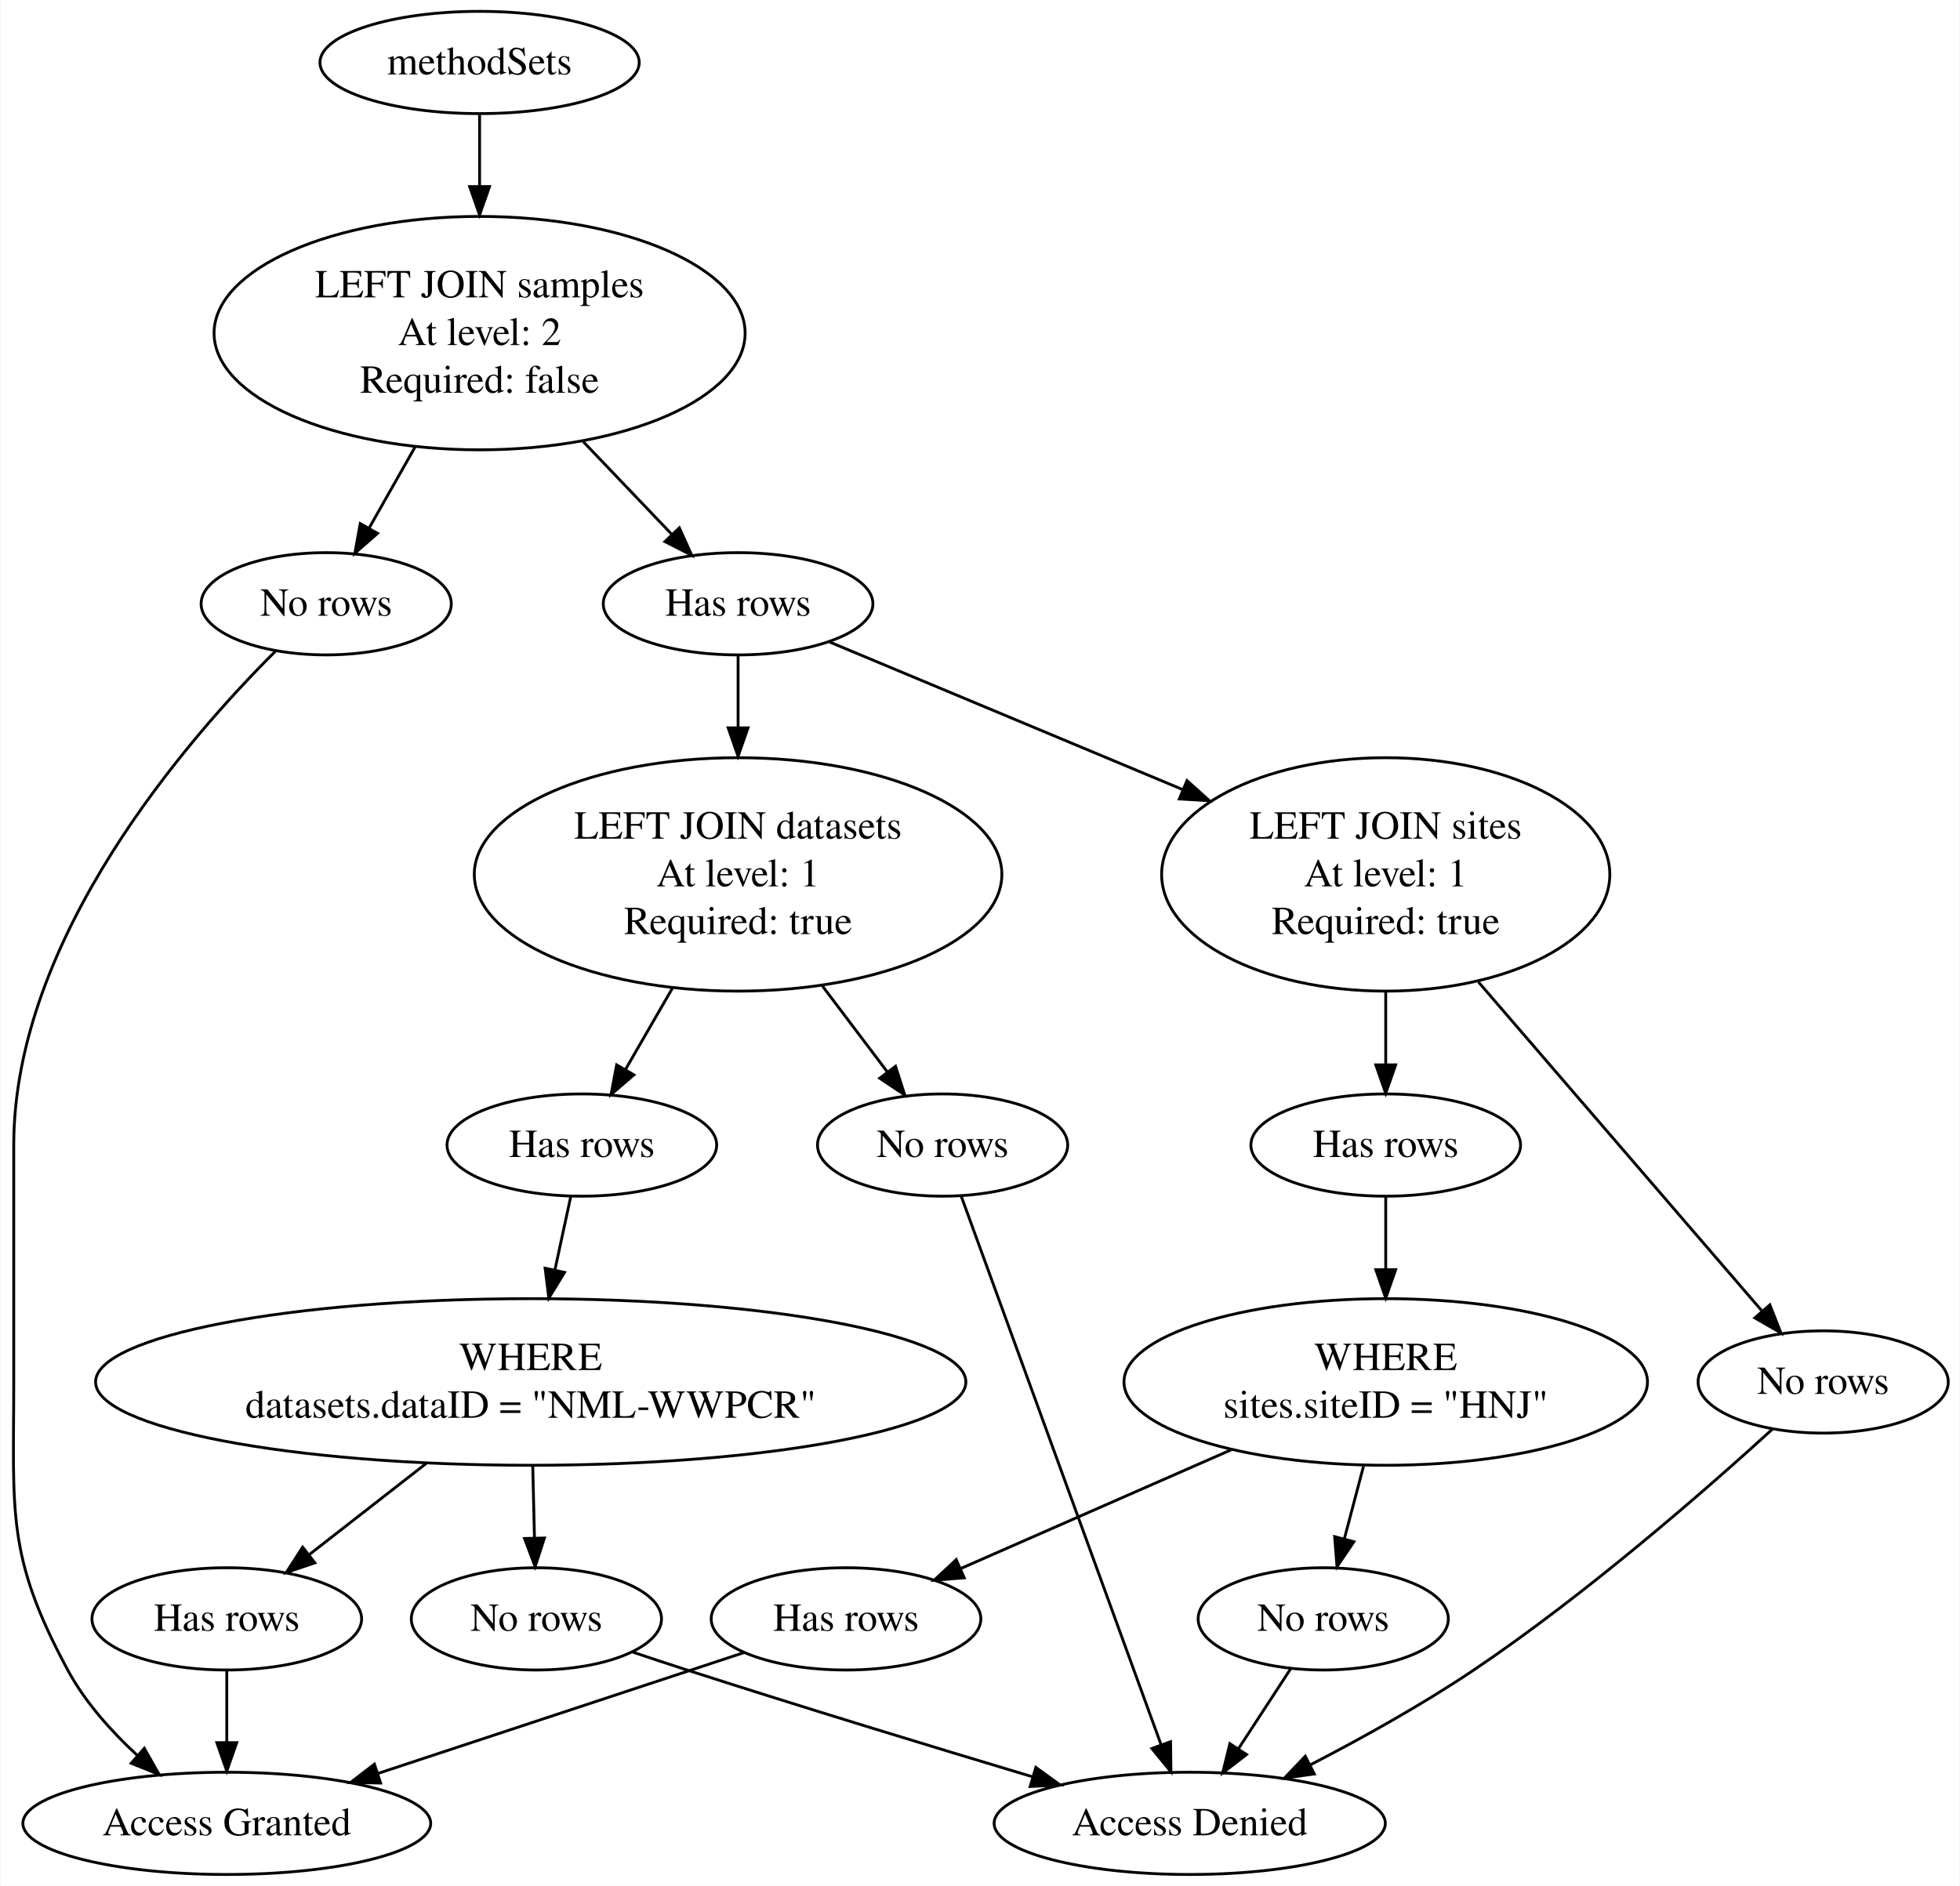
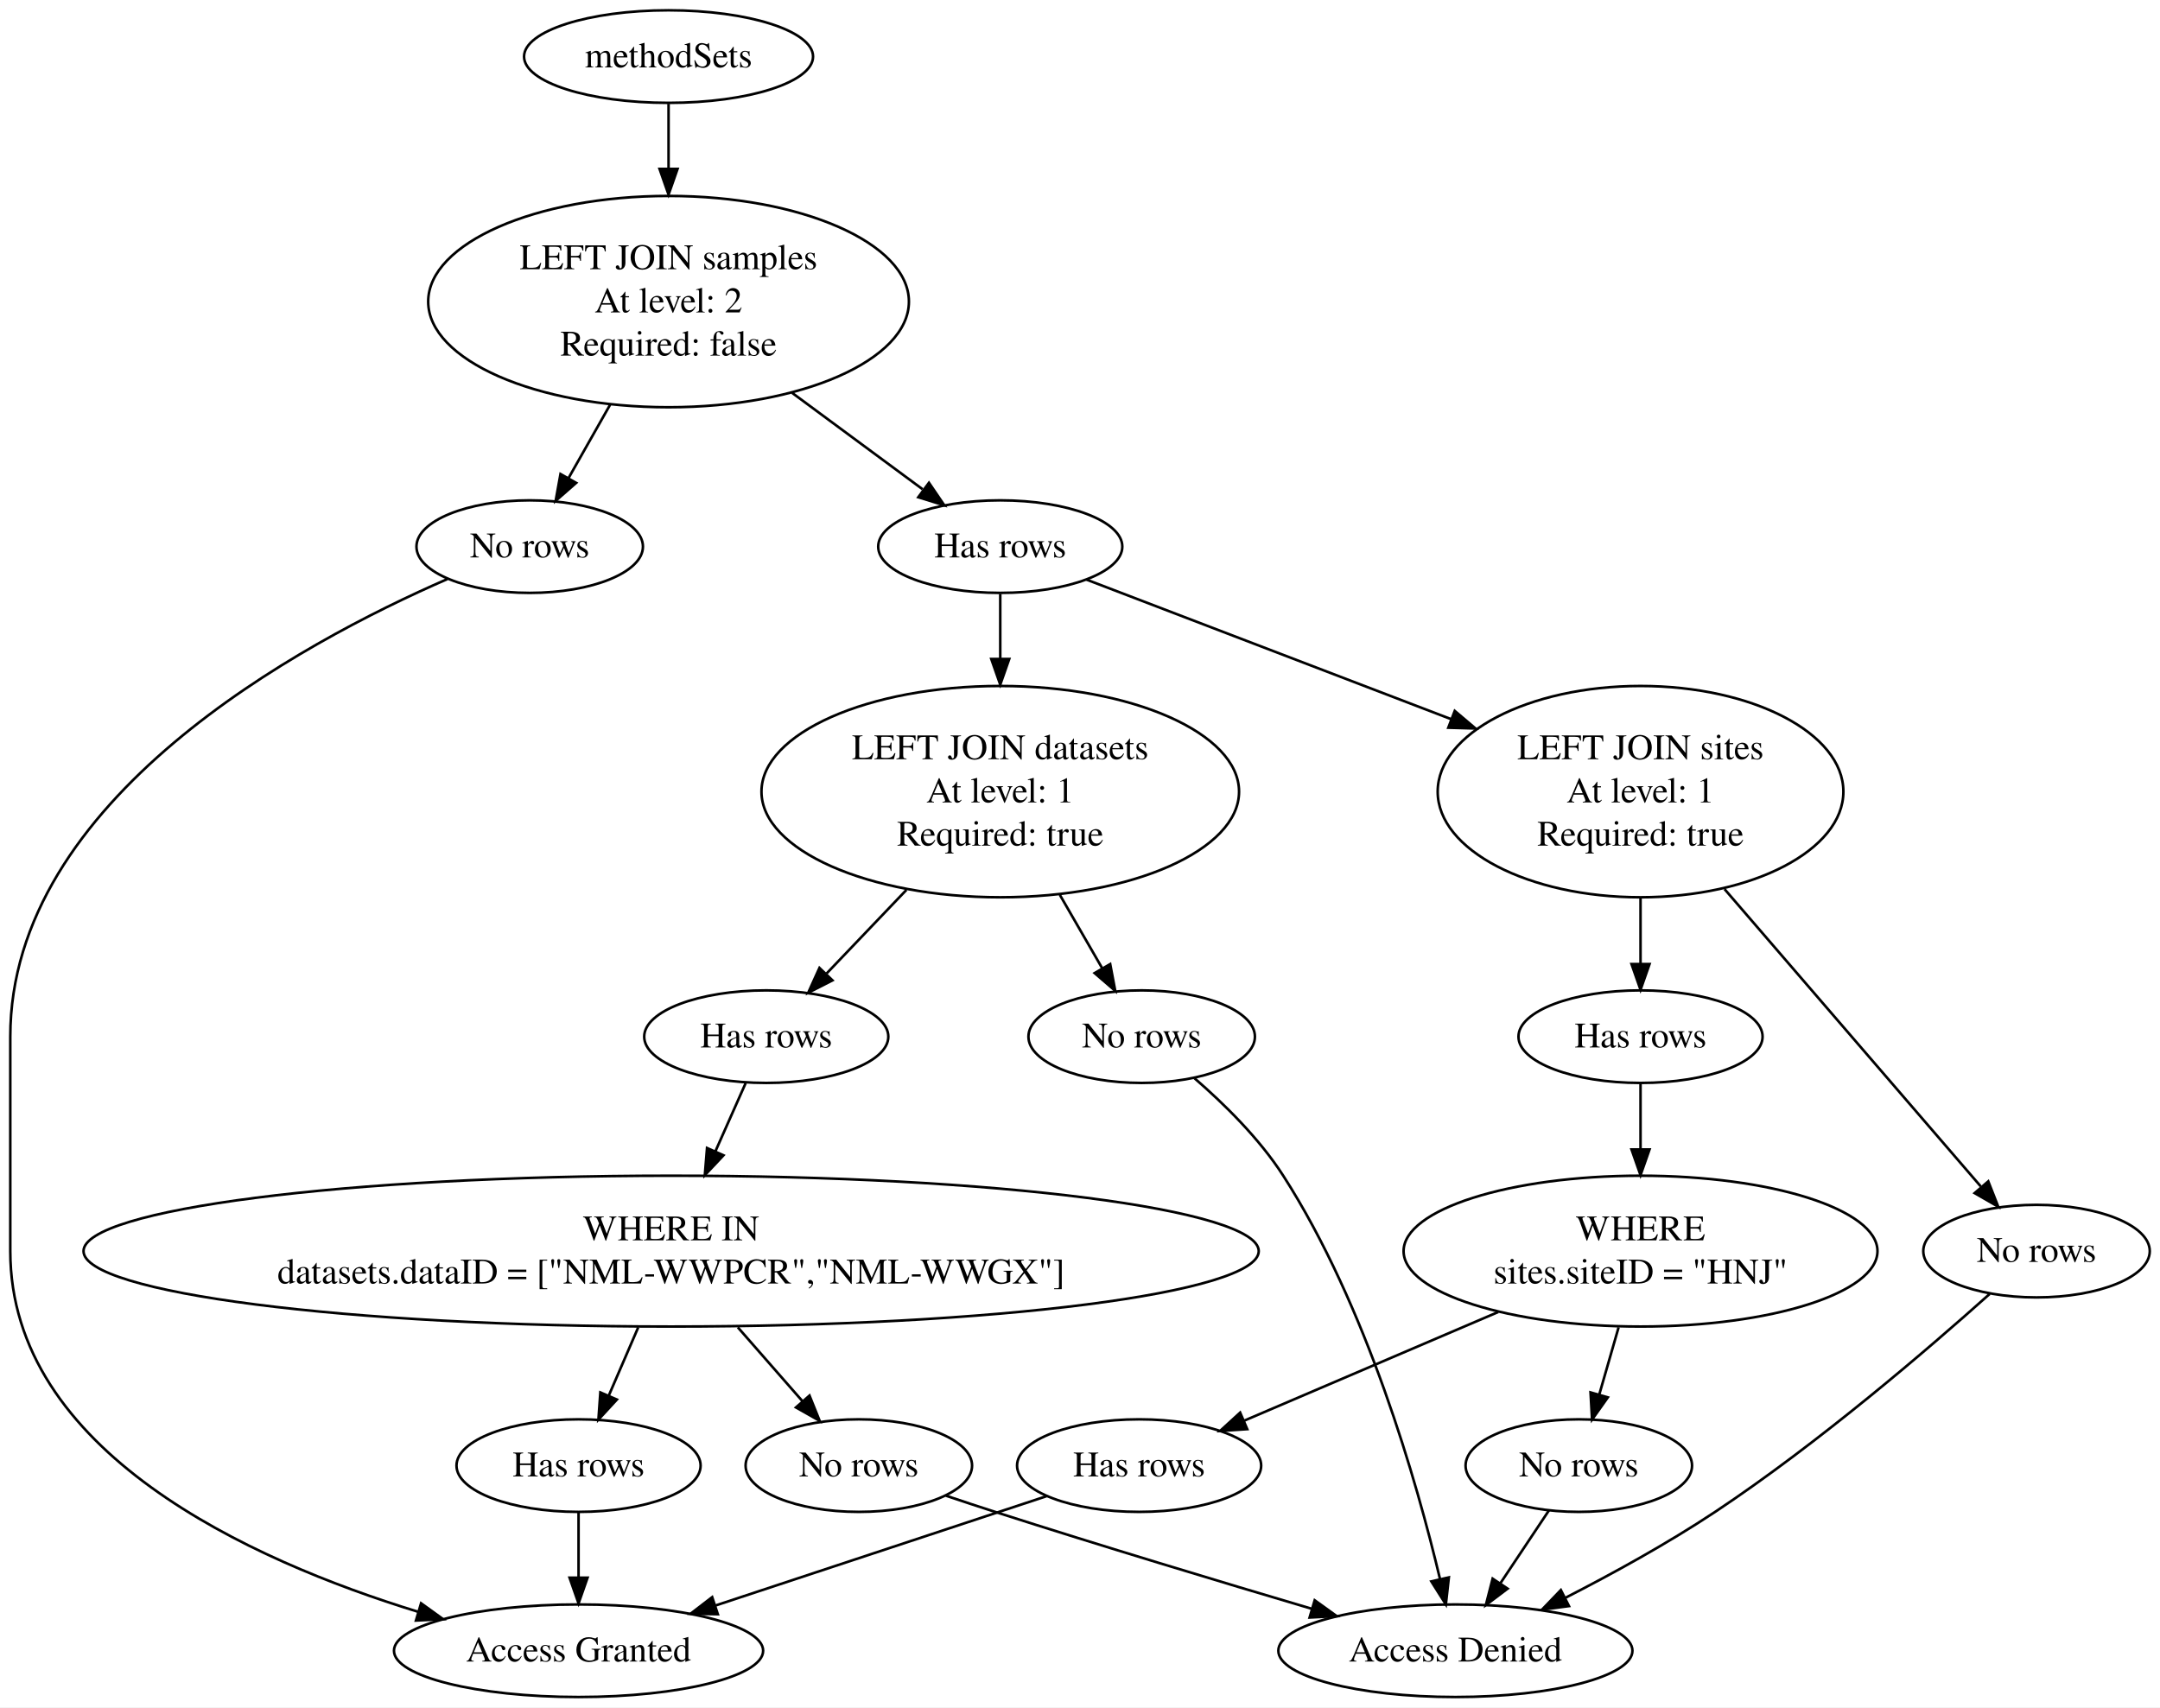
- <svg xmlns="http://www.w3.org/2000/svg" width="690pt" height="664pt" viewBox="0.00 0.00 689.71 664.01">
+ <svg xmlns="http://www.w3.org/2000/svg" width="840pt" height="664pt" viewBox="0.00 0.00 840.02 664.01">
  <g id="graph0" class="graph" transform="scale(1 1) rotate(0) translate(4 660.0114)">
-     <polygon fill="#ffffff" stroke="transparent" points="-4,4 -4,-660.011 685.711,-660.011 685.711,4 -4,4" />
+     <polygon fill="#ffffff" stroke="transparent" points="-4,4 -4,-660.011 836.021,-660.011 836.021,4 -4,4" />
    <g id="node1" class="node">
-       <ellipse fill="none" stroke="#000000" cx="164.69" cy="-638.011" rx="56.198" ry="18" />
-       <text text-anchor="middle" x="164.69" y="-633.811" font-family="Times,serif" font-size="14.00" fill="#000000">methodSets</text>
+       <ellipse fill="none" stroke="#000000" cx="256" cy="-638.011" rx="56.198" ry="18" />
+       <text text-anchor="middle" x="256" y="-633.811" font-family="Times,serif" font-size="14.00" fill="#000000">methodSets</text>
    </g>
    <g id="node2" class="node">
-       <ellipse fill="none" stroke="#000000" cx="164.69" cy="-542.716" rx="93.477" ry="41.091" />
-       <text text-anchor="middle" x="164.69" y="-555.316" font-family="Times,serif" font-size="14.00" fill="#000000">LEFT JOIN samples</text>
-       <text text-anchor="middle" x="164.69" y="-538.516" font-family="Times,serif" font-size="14.00" fill="#000000">At level: 2</text>
-       <text text-anchor="middle" x="164.69" y="-521.716" font-family="Times,serif" font-size="14.00" fill="#000000">Required: false</text>
+       <ellipse fill="none" stroke="#000000" cx="256" cy="-542.716" rx="93.477" ry="41.091" />
+       <text text-anchor="middle" x="256" y="-555.316" font-family="Times,serif" font-size="14.00" fill="#000000">LEFT JOIN samples</text>
+       <text text-anchor="middle" x="256" y="-538.516" font-family="Times,serif" font-size="14.00" fill="#000000">At level: 2</text>
+       <text text-anchor="middle" x="256" y="-521.716" font-family="Times,serif" font-size="14.00" fill="#000000">Required: false</text>
    </g>
    <g id="edge1" class="edge">
-       <path fill="none" stroke="#000000" d="M164.69,-619.638C164.69,-612.328 164.69,-603.519 164.69,-594.51" />
-       <polygon fill="#000000" stroke="#000000" points="168.19,-594.323 164.69,-584.324 161.19,-594.324 168.19,-594.323" />
+       <path fill="none" stroke="#000000" d="M256,-619.638C256,-612.328 256,-603.519 256,-594.51" />
+       <polygon fill="#000000" stroke="#000000" points="259.5,-594.323 256,-584.324 252.5,-594.324 259.5,-594.323" />
    </g>
    <g id="node3" class="node">
-       <ellipse fill="none" stroke="#000000" cx="255.69" cy="-447.421" rx="47.47" ry="18" />
-       <text text-anchor="middle" x="255.69" y="-443.221" font-family="Times,serif" font-size="14.00" fill="#000000">Has rows</text>
+       <ellipse fill="none" stroke="#000000" cx="385" cy="-447.421" rx="47.47" ry="18" />
+       <text text-anchor="middle" x="385" y="-443.221" font-family="Times,serif" font-size="14.00" fill="#000000">Has rows</text>
    </g>
    <g id="edge2" class="edge">
-       <path fill="none" stroke="#000000" d="M201.179,-504.505C211.635,-493.555 222.753,-481.913 232.202,-472.017" />
-       <polygon fill="#000000" stroke="#000000" points="235.003,-474.152 239.378,-464.503 229.941,-469.318 235.003,-474.152" />
+       <path fill="none" stroke="#000000" d="M304.035,-507.232C321.041,-494.669 339.684,-480.897 354.789,-469.738" />
+       <polygon fill="#000000" stroke="#000000" points="357.272,-472.256 363.236,-463.499 353.113,-466.626 357.272,-472.256" />
    </g>
    <g id="node18" class="node">
-       <ellipse fill="none" stroke="#000000" cx="110.69" cy="-447.421" rx="44.041" ry="18" />
-       <text text-anchor="middle" x="110.69" y="-443.221" font-family="Times,serif" font-size="14.00" fill="#000000">No rows</text>
+       <ellipse fill="none" stroke="#000000" cx="202" cy="-447.421" rx="44.041" ry="18" />
+       <text text-anchor="middle" x="202" y="-443.221" font-family="Times,serif" font-size="14.00" fill="#000000">No rows</text>
    </g>
    <g id="edge21" class="edge">
-       <path fill="none" stroke="#000000" d="M141.946,-502.579C136.469,-492.914 130.753,-482.827 125.729,-473.961" />
-       <polygon fill="#000000" stroke="#000000" points="128.759,-472.209 120.784,-465.234 122.668,-475.66 128.759,-472.209" />
+       <path fill="none" stroke="#000000" d="M233.256,-502.579C227.779,-492.914 222.063,-482.827 217.039,-473.961" />
+       <polygon fill="#000000" stroke="#000000" points="220.069,-472.209 212.094,-465.234 213.979,-475.66 220.069,-472.209" />
    </g>
    <g id="node4" class="node">
-       <ellipse fill="none" stroke="#000000" cx="483.69" cy="-352.126" rx="78.888" ry="41.091" />
-       <text text-anchor="middle" x="483.69" y="-364.726" font-family="Times,serif" font-size="14.00" fill="#000000">LEFT JOIN sites</text>
-       <text text-anchor="middle" x="483.69" y="-347.926" font-family="Times,serif" font-size="14.00" fill="#000000">At level: 1</text>
-       <text text-anchor="middle" x="483.69" y="-331.126" font-family="Times,serif" font-size="14.00" fill="#000000">Required: true</text>
+       <ellipse fill="none" stroke="#000000" cx="634" cy="-352.126" rx="78.888" ry="41.091" />
+       <text text-anchor="middle" x="634" y="-364.726" font-family="Times,serif" font-size="14.00" fill="#000000">LEFT JOIN sites</text>
+       <text text-anchor="middle" x="634" y="-347.926" font-family="Times,serif" font-size="14.00" fill="#000000">At level: 1</text>
+       <text text-anchor="middle" x="634" y="-331.126" font-family="Times,serif" font-size="14.00" fill="#000000">Required: true</text>
    </g>
    <g id="edge3" class="edge">
-       <path fill="none" stroke="#000000" d="M287.873,-433.97C320.055,-420.519 370.622,-399.384 412.308,-381.961" />
-       <polygon fill="#000000" stroke="#000000" points="413.725,-385.162 421.602,-378.077 411.026,-378.704 413.725,-385.162" />
+       <path fill="none" stroke="#000000" d="M418.581,-434.569C454.721,-420.738 513.334,-398.307 560.303,-380.331" />
+       <polygon fill="#000000" stroke="#000000" points="561.745,-383.527 569.833,-376.684 559.243,-376.989 561.745,-383.527" />
    </g>
    <g id="node12" class="node">
-       <ellipse fill="none" stroke="#000000" cx="255.69" cy="-352.126" rx="92.866" ry="41.091" />
-       <text text-anchor="middle" x="255.69" y="-364.726" font-family="Times,serif" font-size="14.00" fill="#000000">LEFT JOIN datasets</text>
-       <text text-anchor="middle" x="255.69" y="-347.926" font-family="Times,serif" font-size="14.00" fill="#000000">At level: 1</text>
-       <text text-anchor="middle" x="255.69" y="-331.126" font-family="Times,serif" font-size="14.00" fill="#000000">Required: true</text>
+       <ellipse fill="none" stroke="#000000" cx="385" cy="-352.126" rx="92.866" ry="41.091" />
+       <text text-anchor="middle" x="385" y="-364.726" font-family="Times,serif" font-size="14.00" fill="#000000">LEFT JOIN datasets</text>
+       <text text-anchor="middle" x="385" y="-347.926" font-family="Times,serif" font-size="14.00" fill="#000000">At level: 1</text>
+       <text text-anchor="middle" x="385" y="-331.126" font-family="Times,serif" font-size="14.00" fill="#000000">Required: true</text>
    </g>
    <g id="edge12" class="edge">
-       <path fill="none" stroke="#000000" d="M255.69,-429.048C255.69,-421.738 255.69,-412.929 255.69,-403.92" />
-       <polygon fill="#000000" stroke="#000000" points="259.19,-403.733 255.69,-393.733 252.19,-403.733 259.19,-403.733" />
+       <path fill="none" stroke="#000000" d="M385,-429.048C385,-421.738 385,-412.929 385,-403.92" />
+       <polygon fill="#000000" stroke="#000000" points="388.5,-403.733 385,-393.733 381.5,-403.733 388.5,-403.733" />
    </g>
    <g id="node5" class="node">
-       <ellipse fill="none" stroke="#000000" cx="483.69" cy="-256.831" rx="47.47" ry="18" />
-       <text text-anchor="middle" x="483.69" y="-252.631" font-family="Times,serif" font-size="14.00" fill="#000000">Has rows</text>
+       <ellipse fill="none" stroke="#000000" cx="634" cy="-256.831" rx="47.47" ry="18" />
+       <text text-anchor="middle" x="634" y="-252.631" font-family="Times,serif" font-size="14.00" fill="#000000">Has rows</text>
    </g>
    <g id="edge4" class="edge">
-       <path fill="none" stroke="#000000" d="M483.69,-310.606C483.69,-302.054 483.69,-293.235 483.69,-285.274" />
-       <polygon fill="#000000" stroke="#000000" points="487.19,-285.057 483.69,-275.057 480.19,-285.057 487.19,-285.057" />
+       <path fill="none" stroke="#000000" d="M634,-310.606C634,-302.054 634,-293.235 634,-285.274" />
+       <polygon fill="#000000" stroke="#000000" points="637.5,-285.057 634,-275.057 630.5,-285.057 637.5,-285.057" />
    </g>
    <g id="node11" class="node">
-       <ellipse fill="none" stroke="#000000" cx="637.69" cy="-173.416" rx="44.041" ry="18" />
-       <text text-anchor="middle" x="637.69" y="-169.216" font-family="Times,serif" font-size="14.00" fill="#000000">No rows</text>
+       <ellipse fill="none" stroke="#000000" cx="788" cy="-173.416" rx="44.041" ry="18" />
+       <text text-anchor="middle" x="788" y="-169.216" font-family="Times,serif" font-size="14.00" fill="#000000">No rows</text>
    </g>
    <g id="edge10" class="edge">
-       <path fill="none" stroke="#000000" d="M516.349,-314.226C546.371,-279.387 590.035,-228.717 615.98,-198.61" />
-       <polygon fill="#000000" stroke="#000000" points="618.925,-200.553 622.801,-190.693 613.622,-195.984 618.925,-200.553" />
+       <path fill="none" stroke="#000000" d="M666.659,-314.226C696.681,-279.387 740.345,-228.717 766.29,-198.61" />
+       <polygon fill="#000000" stroke="#000000" points="769.235,-200.553 773.111,-190.693 763.932,-195.984 769.235,-200.553" />
    </g>
    <g id="node6" class="node">
-       <ellipse fill="none" stroke="#000000" cx="483.69" cy="-173.416" rx="92.149" ry="29.331" />
-       <text text-anchor="middle" x="483.69" y="-177.616" font-family="Times,serif" font-size="14.00" fill="#000000">WHERE</text>
-       <text text-anchor="middle" x="483.69" y="-160.816" font-family="Times,serif" font-size="14.00" fill="#000000">sites.siteID = "HNJ"</text>
+       <ellipse fill="none" stroke="#000000" cx="634" cy="-173.416" rx="92.149" ry="29.331" />
+       <text text-anchor="middle" x="634" y="-177.616" font-family="Times,serif" font-size="14.00" fill="#000000">WHERE</text>
+       <text text-anchor="middle" x="634" y="-160.816" font-family="Times,serif" font-size="14.00" fill="#000000">sites.siteID = "HNJ"</text>
    </g>
    <g id="edge5" class="edge">
-       <path fill="none" stroke="#000000" d="M483.69,-238.731C483.69,-231.142 483.69,-221.997 483.69,-212.986" />
-       <polygon fill="#000000" stroke="#000000" points="487.19,-212.959 483.69,-202.959 480.19,-212.959 487.19,-212.959" />
+       <path fill="none" stroke="#000000" d="M634,-238.731C634,-231.142 634,-221.997 634,-212.986" />
+       <polygon fill="#000000" stroke="#000000" points="637.5,-212.959 634,-202.959 630.5,-212.959 637.5,-212.959" />
    </g>
    <g id="node7" class="node">
-       <ellipse fill="none" stroke="#000000" cx="293.69" cy="-90" rx="47.47" ry="18" />
-       <text text-anchor="middle" x="293.69" y="-85.8" font-family="Times,serif" font-size="14.00" fill="#000000">Has rows</text>
+       <ellipse fill="none" stroke="#000000" cx="439" cy="-90" rx="47.47" ry="18" />
+       <text text-anchor="middle" x="439" y="-85.8" font-family="Times,serif" font-size="14.00" fill="#000000">Has rows</text>
    </g>
    <g id="edge6" class="edge">
-       <path fill="none" stroke="#000000" d="M429.243,-149.512C398.933,-136.205 361.842,-119.921 334.126,-107.753" />
-       <polygon fill="#000000" stroke="#000000" points="335.303,-104.447 324.74,-103.632 332.489,-110.857 335.303,-104.447" />
+       <path fill="none" stroke="#000000" d="M578.642,-149.735C547.181,-136.277 508.47,-119.717 479.792,-107.45" />
+       <polygon fill="#000000" stroke="#000000" points="481.046,-104.18 470.476,-103.464 478.293,-110.615 481.046,-104.18" />
    </g>
    <g id="node9" class="node">
-       <ellipse fill="none" stroke="#000000" cx="461.69" cy="-90" rx="44.041" ry="18" />
-       <text text-anchor="middle" x="461.69" y="-85.8" font-family="Times,serif" font-size="14.00" fill="#000000">No rows</text>
+       <ellipse fill="none" stroke="#000000" cx="610" cy="-90" rx="44.041" ry="18" />
+       <text text-anchor="middle" x="610" y="-85.8" font-family="Times,serif" font-size="14.00" fill="#000000">No rows</text>
    </g>
    <g id="edge8" class="edge">
-       <path fill="none" stroke="#000000" d="M475.872,-143.772C473.683,-135.474 471.311,-126.48 469.144,-118.265" />
-       <polygon fill="#000000" stroke="#000000" points="472.474,-117.163 466.539,-108.387 465.705,-118.948 472.474,-117.163" />
+       <path fill="none" stroke="#000000" d="M625.471,-143.772C623.019,-135.249 620.355,-125.991 617.94,-117.597" />
+       <polygon fill="#000000" stroke="#000000" points="621.277,-116.537 615.149,-107.895 614.55,-118.473 621.277,-116.537" />
    </g>
    <g id="node8" class="node">
-       <ellipse fill="none" stroke="#000000" cx="75.69" cy="-18" rx="71.787" ry="18" />
-       <text text-anchor="middle" x="75.69" y="-13.8" font-family="Times,serif" font-size="14.00" fill="#000000">Access Granted</text>
+       <ellipse fill="none" stroke="#000000" cx="221" cy="-18" rx="71.787" ry="18" />
+       <text text-anchor="middle" x="221" y="-13.8" font-family="Times,serif" font-size="14.00" fill="#000000">Access Granted</text>
    </g>
    <g id="edge7" class="edge">
-       <path fill="none" stroke="#000000" d="M257.692,-78.111C222.611,-66.524 168.859,-48.772 128.854,-35.559" />
-       <polygon fill="#000000" stroke="#000000" points="129.85,-32.202 119.257,-32.389 127.655,-38.849 129.85,-32.202" />
+       <path fill="none" stroke="#000000" d="M403.002,-78.111C367.921,-66.524 314.169,-48.772 274.164,-35.559" />
+       <polygon fill="#000000" stroke="#000000" points="275.16,-32.202 264.567,-32.389 272.965,-38.849 275.16,-32.202" />
    </g>
    <g id="node10" class="node">
-       <ellipse fill="none" stroke="#000000" cx="414.69" cy="-18" rx="68.858" ry="18" />
-       <text text-anchor="middle" x="414.69" y="-13.8" font-family="Times,serif" font-size="14.00" fill="#000000">Access Denied</text>
+       <ellipse fill="none" stroke="#000000" cx="562" cy="-18" rx="68.858" ry="18" />
+       <text text-anchor="middle" x="562" y="-13.8" font-family="Times,serif" font-size="14.00" fill="#000000">Access Denied</text>
    </g>
    <g id="edge9" class="edge">
-       <path fill="none" stroke="#000000" d="M450.312,-72.571C444.795,-64.118 438.05,-53.785 431.919,-44.393" />
-       <polygon fill="#000000" stroke="#000000" points="434.686,-42.23 426.289,-35.769 428.824,-46.056 434.686,-42.23" />
+       <path fill="none" stroke="#000000" d="M598.38,-72.571C592.688,-64.031 585.715,-53.572 579.402,-44.103" />
+       <polygon fill="#000000" stroke="#000000" points="582.305,-42.148 573.846,-35.769 576.481,-46.031 582.305,-42.148" />
    </g>
    <g id="edge11" class="edge">
-       <path fill="none" stroke="#000000" d="M619.812,-156.776C596.62,-135.648 554.414,-98.731 514.69,-72 496.568,-59.806 475.42,-48.06 457.25,-38.655" />
-       <polygon fill="#000000" stroke="#000000" points="458.551,-35.389 448.053,-33.96 455.368,-41.624 458.551,-35.389" />
+       <path fill="none" stroke="#000000" d="M769.801,-156.782C746.199,-135.659 703.272,-98.749 663,-72 644.58,-59.766 623.104,-47.97 604.702,-38.541" />
+       <polygon fill="#000000" stroke="#000000" points="606.172,-35.362 595.668,-33.974 603.014,-41.609 606.172,-35.362" />
    </g>
    <g id="node13" class="node">
-       <ellipse fill="none" stroke="#000000" cx="200.69" cy="-256.831" rx="47.47" ry="18" />
-       <text text-anchor="middle" x="200.69" y="-252.631" font-family="Times,serif" font-size="14.00" fill="#000000">Has rows</text>
+       <ellipse fill="none" stroke="#000000" cx="294" cy="-256.831" rx="47.47" ry="18" />
+       <text text-anchor="middle" x="294" y="-252.631" font-family="Times,serif" font-size="14.00" fill="#000000">Has rows</text>
    </g>
    <g id="edge13" class="edge">
-       <path fill="none" stroke="#000000" d="M232.524,-311.989C226.946,-302.324 221.124,-292.237 216.007,-283.371" />
-       <polygon fill="#000000" stroke="#000000" points="219,-281.555 210.97,-274.644 212.938,-285.054 219,-281.555" />
+       <path fill="none" stroke="#000000" d="M348.511,-313.915C338.055,-302.965 326.937,-291.322 317.488,-281.427" />
+       <polygon fill="#000000" stroke="#000000" points="319.749,-278.728 310.312,-273.913 314.687,-283.562 319.749,-278.728" />
    </g>
    <g id="node17" class="node">
-       <ellipse fill="none" stroke="#000000" cx="327.69" cy="-256.831" rx="44.041" ry="18" />
-       <text text-anchor="middle" x="327.69" y="-252.631" font-family="Times,serif" font-size="14.00" fill="#000000">No rows</text>
+       <ellipse fill="none" stroke="#000000" cx="440" cy="-256.831" rx="44.041" ry="18" />
+       <text text-anchor="middle" x="440" y="-252.631" font-family="Times,serif" font-size="14.00" fill="#000000">No rows</text>
    </g>
    <g id="edge19" class="edge">
-       <path fill="none" stroke="#000000" d="M285.391,-312.816C293.102,-302.61 301.211,-291.877 308.243,-282.57" />
-       <polygon fill="#000000" stroke="#000000" points="311.12,-284.569 314.355,-274.48 305.534,-280.349 311.12,-284.569" />
+       <path fill="none" stroke="#000000" d="M408.166,-311.989C413.743,-302.324 419.565,-292.237 424.682,-283.371" />
+       <polygon fill="#000000" stroke="#000000" points="427.752,-285.054 429.719,-274.644 421.689,-281.555 427.752,-285.054" />
    </g>
    <g id="node14" class="node">
-       <ellipse fill="none" stroke="#000000" cx="182.69" cy="-173.416" rx="153.196" ry="29.331" />
-       <text text-anchor="middle" x="182.69" y="-177.616" font-family="Times,serif" font-size="14.00" fill="#000000">WHERE</text>
-       <text text-anchor="middle" x="182.69" y="-160.816" font-family="Times,serif" font-size="14.00" fill="#000000">datasets.dataID = "NML-WWPCR"</text>
+       <ellipse fill="none" stroke="#000000" cx="257" cy="-173.416" rx="228.52" ry="29.331" />
+       <text text-anchor="middle" x="257" y="-177.616" font-family="Times,serif" font-size="14.00" fill="#000000">WHERE IN</text>
+       <text text-anchor="middle" x="257" y="-160.816" font-family="Times,serif" font-size="14.00" fill="#000000">datasets.dataID = ["NML-WWPCR","NML-WWGX"]</text>
    </g>
    <g id="edge14" class="edge">
-       <path fill="none" stroke="#000000" d="M196.784,-238.731C195.146,-231.142 193.173,-221.997 191.229,-212.986" />
-       <polygon fill="#000000" stroke="#000000" points="194.595,-211.995 189.065,-202.959 187.753,-213.472 194.595,-211.995" />
+       <path fill="none" stroke="#000000" d="M285.972,-238.731C282.497,-230.897 278.286,-221.406 274.165,-212.114" />
+       <polygon fill="#000000" stroke="#000000" points="277.358,-210.681 270.104,-202.959 270.959,-213.519 277.358,-210.681" />
    </g>
    <g id="node15" class="node">
-       <ellipse fill="none" stroke="#000000" cx="75.69" cy="-90" rx="47.47" ry="18" />
-       <text text-anchor="middle" x="75.69" y="-85.8" font-family="Times,serif" font-size="14.00" fill="#000000">Has rows</text>
+       <ellipse fill="none" stroke="#000000" cx="221" cy="-90" rx="47.47" ry="18" />
+       <text text-anchor="middle" x="221" y="-85.8" font-family="Times,serif" font-size="14.00" fill="#000000">Has rows</text>
    </g>
    <g id="edge15" class="edge">
-       <path fill="none" stroke="#000000" d="M145.867,-144.709C132.378,-134.193 117.319,-122.453 104.619,-112.552" />
-       <polygon fill="#000000" stroke="#000000" points="106.693,-109.731 96.654,-106.343 102.389,-115.252 106.693,-109.731" />
+       <path fill="none" stroke="#000000" d="M244.206,-143.772C240.488,-135.155 236.445,-125.787 232.791,-117.321" />
+       <polygon fill="#000000" stroke="#000000" points="235.899,-115.689 228.723,-107.895 229.472,-118.463 235.899,-115.689" />
    </g>
    <g id="node16" class="node">
-       <ellipse fill="none" stroke="#000000" cx="184.69" cy="-90" rx="44.041" ry="18" />
-       <text text-anchor="middle" x="184.69" y="-85.8" font-family="Times,serif" font-size="14.00" fill="#000000">No rows</text>
+       <ellipse fill="none" stroke="#000000" cx="330" cy="-90" rx="44.041" ry="18" />
+       <text text-anchor="middle" x="330" y="-85.8" font-family="Times,serif" font-size="14.00" fill="#000000">No rows</text>
    </g>
    <g id="edge17" class="edge">
-       <path fill="none" stroke="#000000" d="M183.401,-143.772C183.597,-135.566 183.81,-126.68 184.006,-118.539" />
-       <polygon fill="#000000" stroke="#000000" points="187.508,-118.468 184.249,-108.387 180.51,-118.3 187.508,-118.468" />
+       <path fill="none" stroke="#000000" d="M282.943,-143.772C291.184,-134.355 300.21,-124.04 308.134,-114.986" />
+       <polygon fill="#000000" stroke="#000000" points="310.814,-117.238 314.766,-107.407 305.547,-112.628 310.814,-117.238" />
    </g>
    <g id="edge16" class="edge">
-       <path fill="none" stroke="#000000" d="M75.69,-71.831C75.69,-64.131 75.69,-54.974 75.69,-46.417" />
-       <polygon fill="#000000" stroke="#000000" points="79.19,-46.413 75.69,-36.413 72.19,-46.413 79.19,-46.413" />
+       <path fill="none" stroke="#000000" d="M221,-71.831C221,-64.131 221,-54.974 221,-46.417" />
+       <polygon fill="#000000" stroke="#000000" points="224.5,-46.413 221,-36.413 217.5,-46.413 224.5,-46.413" />
    </g>
    <g id="edge18" class="edge">
-       <path fill="none" stroke="#000000" d="M218.566,-78.319C224.909,-76.182 231.493,-73.997 237.69,-72 278.185,-58.95 324.148,-44.951 359.086,-34.477" />
-       <polygon fill="#000000" stroke="#000000" points="360.517,-37.703 369.095,-31.483 358.511,-30.996 360.517,-37.703" />
+       <path fill="none" stroke="#000000" d="M363.871,-78.303C370.215,-76.167 376.8,-73.987 383,-72 424.11,-58.822 470.817,-44.762 506.21,-34.293" />
+       <polygon fill="#000000" stroke="#000000" points="507.278,-37.627 515.878,-31.439 505.297,-30.914 507.278,-37.627" />
    </g>
    <g id="edge20" class="edge">
-       <path fill="none" stroke="#000000" d="M334.229,-238.88C349.313,-197.472 386.626,-95.041 404.64,-45.589" />
-       <polygon fill="#000000" stroke="#000000" points="407.941,-46.754 408.075,-36.16 401.363,-44.358 407.941,-46.754" />
+       <path fill="none" stroke="#000000" d="M460.555,-240.638C471.99,-230.741 485.74,-217.241 495,-202.831 527.552,-152.175 547.057,-83.562 556.038,-45.796" />
+       <polygon fill="#000000" stroke="#000000" points="559.46,-46.534 558.294,-36.003 552.639,-44.962 559.46,-46.534" />
    </g>
    <g id="edge22" class="edge">
-       <path fill="none" stroke="#000000" d="M93.016,-430.913C61.922,-399.979 .69,-329.801 .69,-256.831 .69,-256.831 .69,-256.831 .69,-173.416 .69,-127.558 -2.07,-112.367 19.69,-72 25.748,-60.761 34.968,-50.46 44.188,-41.935" />
-       <polygon fill="#000000" stroke="#000000" points="46.648,-44.433 51.864,-35.211 42.036,-39.168 46.648,-44.433" />
+       <path fill="none" stroke="#000000" d="M169.993,-434.806C113.034,-410.007 0,-349.164 0,-256.831 0,-256.831 0,-256.831 0,-173.416 0,-95.451 93.168,-53.21 158.518,-33.171" />
+       <polygon fill="#000000" stroke="#000000" points="159.752,-36.455 168.346,-30.258 157.763,-29.744 159.752,-36.455" />
    </g>
  </g>
</svg>
